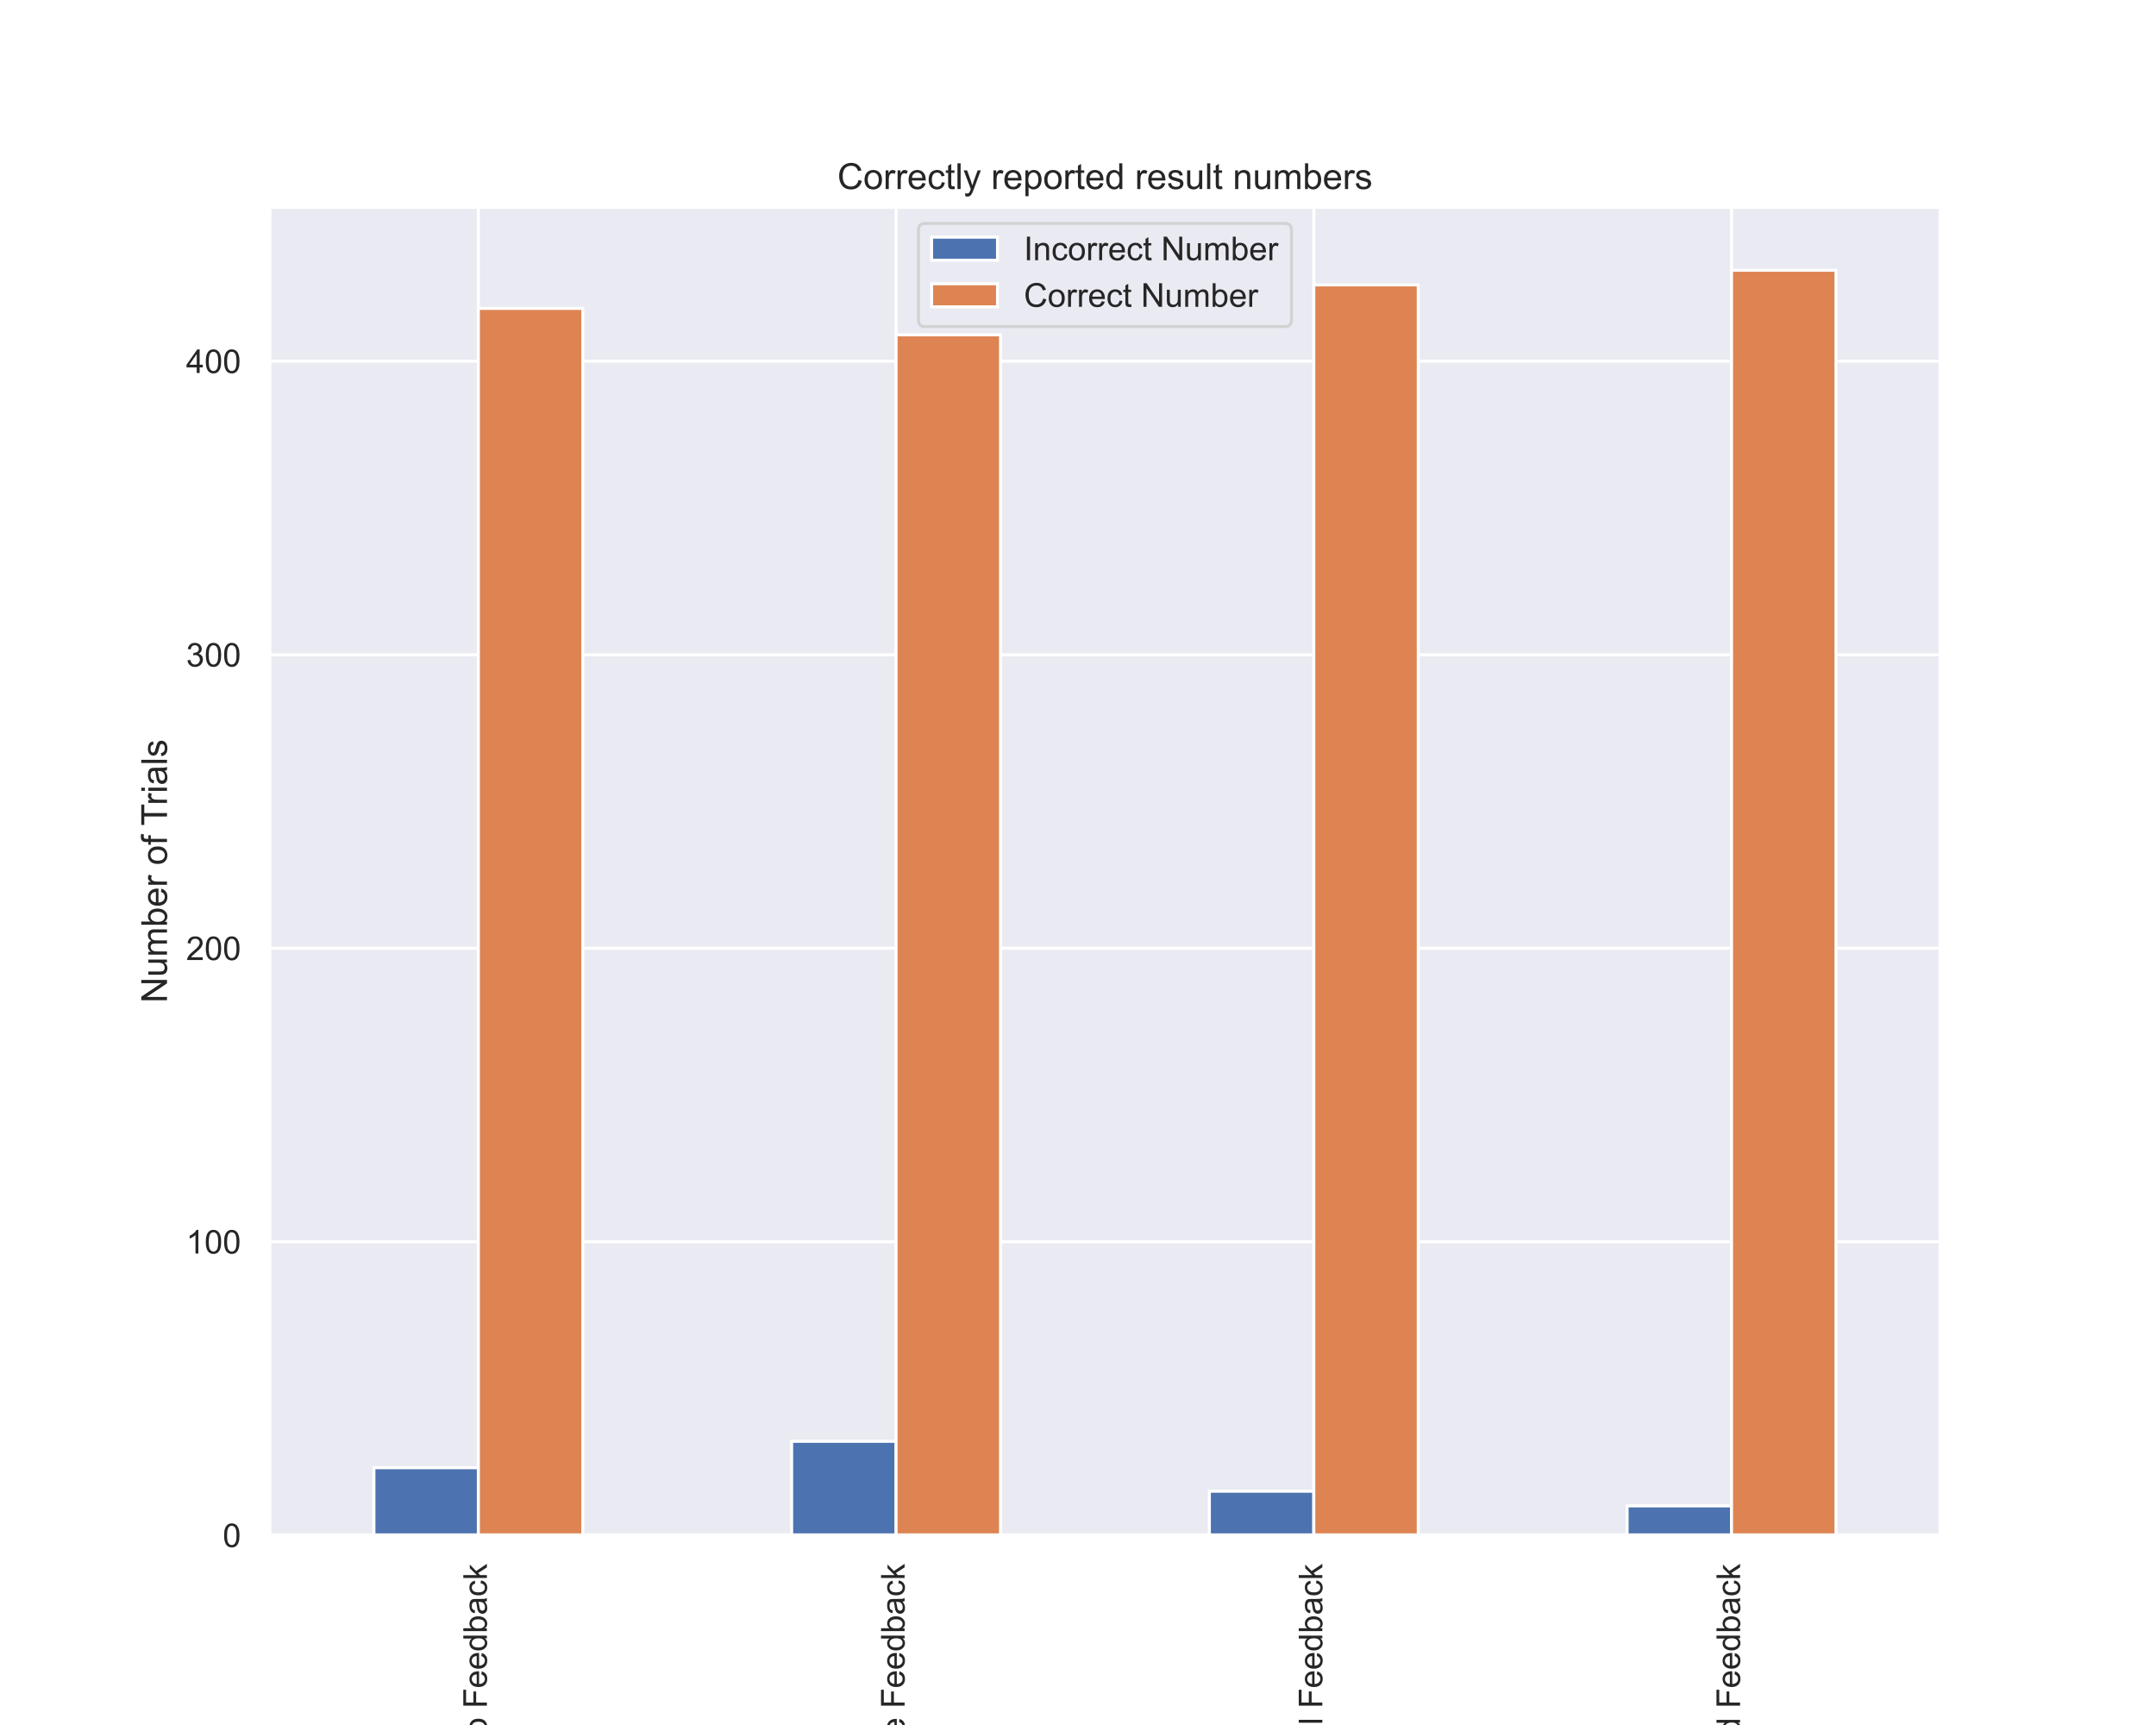
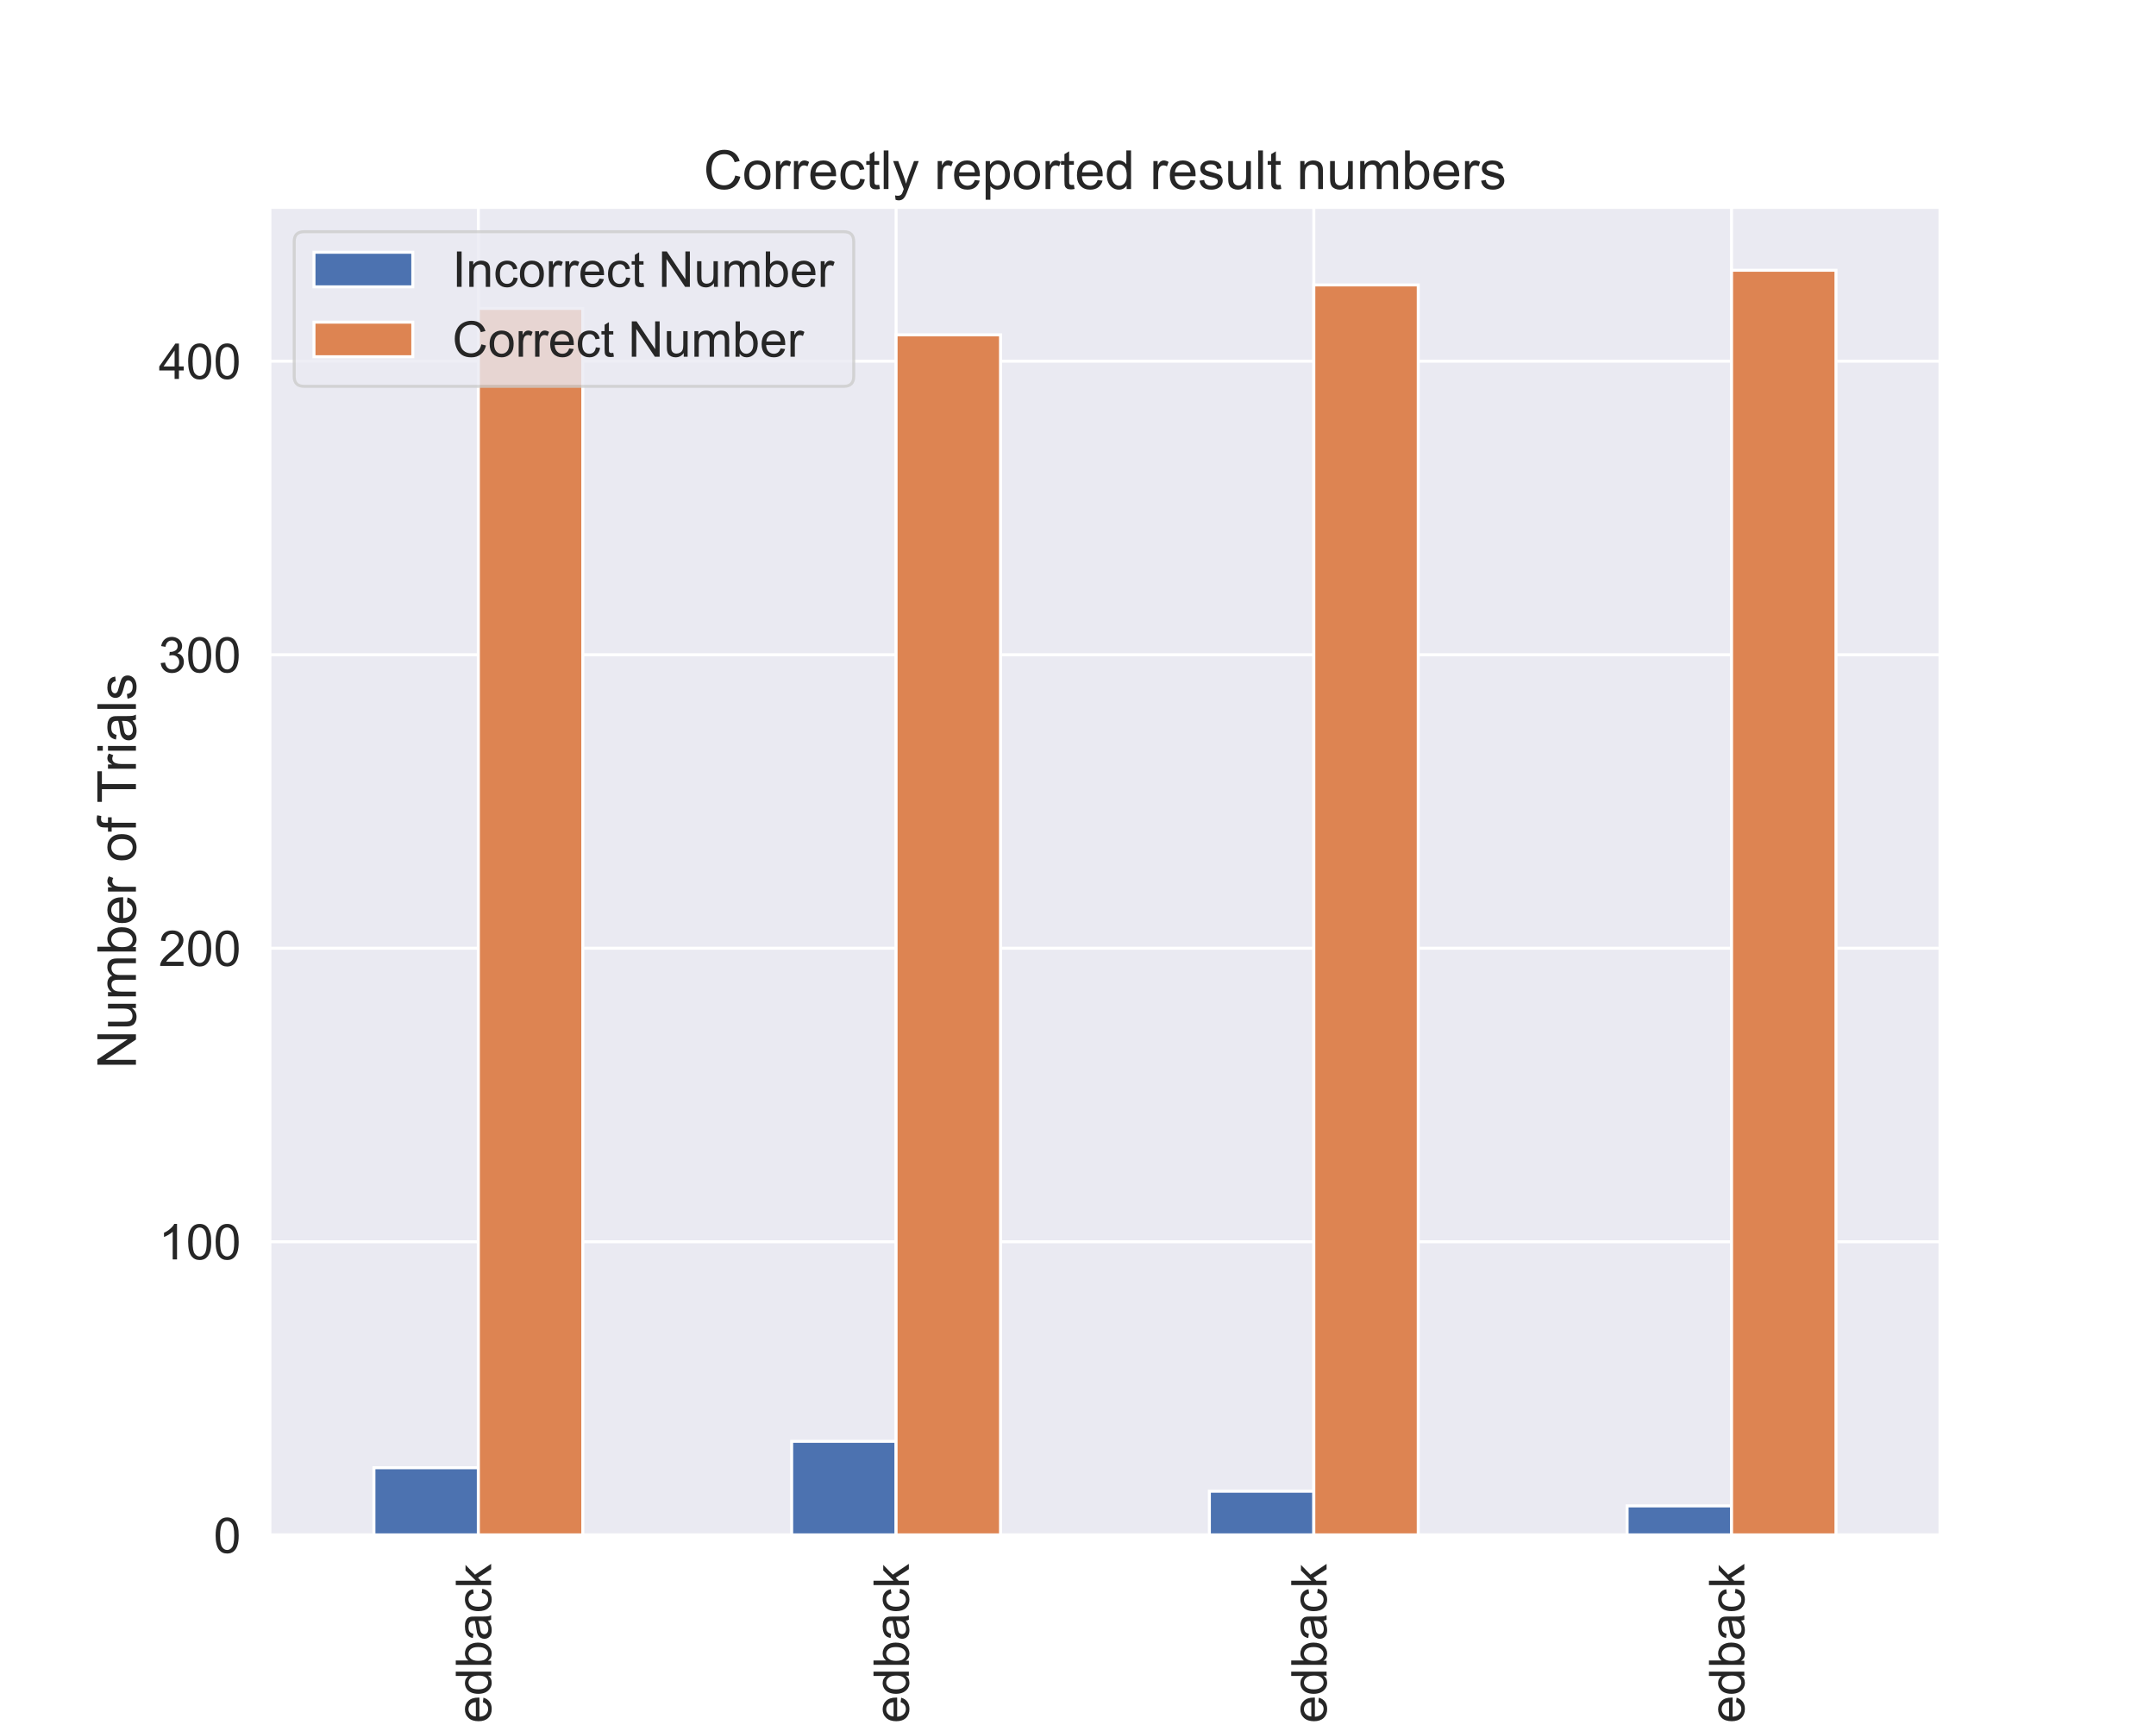
<svg xmlns="http://www.w3.org/2000/svg" xmlns:xlink="http://www.w3.org/1999/xlink" width="720pt" height="576pt" viewBox="0 0 720 576" version="1.1">
  <defs>
    <style type="text/css">*{stroke-linejoin: round; stroke-linecap: butt}</style>
  </defs>
  <g id="figure_1">
    <g id="patch_1">
      <path d="M 0 576  L 720 576  L 720 0  L 0 0  z " style="fill: #ffffff" />
    </g>
    <g id="axes_1">
      <g id="patch_2">
        <path d="M 90 512.64  L 648 512.64  L 648 69.12  L 90 69.12  z " style="fill: #eaeaf2" />
      </g>
      <g id="matplotlib.axis_1">
        <g id="xtick_1">
          <g id="line2d_1">
-             <path d="M 159.75 512.64  L 159.75 69.12  " clip-path="url(#p523d41f4e3)" style="fill: none; stroke: #ffffff; stroke-linecap: round" />
+             <path d="M 159.75 512.64  L 159.75 69.12  " clip-path="url(#pd9fb95e80a)" style="fill: none; stroke: #ffffff; stroke-linecap: round" />
          </g>
          <g id="text_1">
-             <g style="fill: #262626" transform="translate(162.5937 587.5608) rotate(-90) scale(0.11 -0.11)">
+             <g style="fill: #262626" transform="translate(164.0155 620.2712) rotate(-90) scale(0.165 -0.165)">
              <defs>
                <path id="ArialMT-4e" d="M 488 0  L 488 4581  L 1109 4581  L 3516 984  L 3516 4581  L 4097 4581  L 4097 0  L 3475 0  L 1069 3600  L 1069 0  L 488 0  z " transform="scale(0.015625)" />
                <path id="ArialMT-6f" d="M 213 1659  Q 213 2581 725 3025  Q 1153 3394 1769 3394  Q 2453 3394 2887 2945  Q 3322 2497 3322 1706  Q 3322 1066 3130 698  Q 2938 331 2570 128  Q 2203 -75 1769 -75  Q 1072 -75 642 372  Q 213 819 213 1659  z M 791 1659  Q 791 1022 1069 705  Q 1347 388 1769 388  Q 2188 388 2466 706  Q 2744 1025 2744 1678  Q 2744 2294 2464 2611  Q 2184 2928 1769 2928  Q 1347 2928 1069 2612  Q 791 2297 791 1659  z " transform="scale(0.015625)" />
                <path id="ArialMT-20" transform="scale(0.015625)" />
                <path id="ArialMT-46" d="M 525 0  L 525 4581  L 3616 4581  L 3616 4041  L 1131 4041  L 1131 2622  L 3281 2622  L 3281 2081  L 1131 2081  L 1131 0  L 525 0  z " transform="scale(0.015625)" />
                <path id="ArialMT-65" d="M 2694 1069  L 3275 997  Q 3138 488 2766 206  Q 2394 -75 1816 -75  Q 1088 -75 661 373  Q 234 822 234 1631  Q 234 2469 665 2931  Q 1097 3394 1784 3394  Q 2450 3394 2872 2941  Q 3294 2488 3294 1666  Q 3294 1616 3291 1516  L 816 1516  Q 847 969 1125 678  Q 1403 388 1819 388  Q 2128 388 2347 550  Q 2566 713 2694 1069  z M 847 1978  L 2700 1978  Q 2663 2397 2488 2606  Q 2219 2931 1791 2931  Q 1403 2931 1139 2672  Q 875 2413 847 1978  z " transform="scale(0.015625)" />
                <path id="ArialMT-64" d="M 2575 0  L 2575 419  Q 2259 -75 1647 -75  Q 1250 -75 917 144  Q 584 363 401 755  Q 219 1147 219 1656  Q 219 2153 384 2558  Q 550 2963 881 3178  Q 1213 3394 1622 3394  Q 1922 3394 2156 3267  Q 2391 3141 2538 2938  L 2538 4581  L 3097 4581  L 3097 0  L 2575 0  z M 797 1656  Q 797 1019 1065 703  Q 1334 388 1700 388  Q 2069 388 2326 689  Q 2584 991 2584 1609  Q 2584 2291 2321 2609  Q 2059 2928 1675 2928  Q 1300 2928 1048 2622  Q 797 2316 797 1656  z " transform="scale(0.015625)" />
                <path id="ArialMT-62" d="M 941 0  L 419 0  L 419 4581  L 981 4581  L 981 2947  Q 1338 3394 1891 3394  Q 2197 3394 2470 3270  Q 2744 3147 2920 2923  Q 3097 2700 3197 2384  Q 3297 2069 3297 1709  Q 3297 856 2875 390  Q 2453 -75 1863 -75  Q 1275 -75 941 416  L 941 0  z M 934 1684  Q 934 1088 1097 822  Q 1363 388 1816 388  Q 2184 388 2453 708  Q 2722 1028 2722 1663  Q 2722 2313 2464 2622  Q 2206 2931 1841 2931  Q 1472 2931 1203 2611  Q 934 2291 934 1684  z " transform="scale(0.015625)" />
                <path id="ArialMT-61" d="M 2588 409  Q 2275 144 1986 34  Q 1697 -75 1366 -75  Q 819 -75 525 192  Q 231 459 231 875  Q 231 1119 342 1320  Q 453 1522 633 1644  Q 813 1766 1038 1828  Q 1203 1872 1538 1913  Q 2219 1994 2541 2106  Q 2544 2222 2544 2253  Q 2544 2597 2384 2738  Q 2169 2928 1744 2928  Q 1347 2928 1158 2789  Q 969 2650 878 2297  L 328 2372  Q 403 2725 575 2942  Q 747 3159 1072 3276  Q 1397 3394 1825 3394  Q 2250 3394 2515 3294  Q 2781 3194 2906 3042  Q 3031 2891 3081 2659  Q 3109 2516 3109 2141  L 3109 1391  Q 3109 606 3145 398  Q 3181 191 3288 0  L 2700 0  Q 2613 175 2588 409  z M 2541 1666  Q 2234 1541 1622 1453  Q 1275 1403 1131 1340  Q 988 1278 909 1158  Q 831 1038 831 891  Q 831 666 1001 516  Q 1172 366 1500 366  Q 1825 366 2078 508  Q 2331 650 2450 897  Q 2541 1088 2541 1459  L 2541 1666  z " transform="scale(0.015625)" />
                <path id="ArialMT-63" d="M 2588 1216  L 3141 1144  Q 3050 572 2676 248  Q 2303 -75 1759 -75  Q 1078 -75 664 370  Q 250 816 250 1647  Q 250 2184 428 2587  Q 606 2991 970 3192  Q 1334 3394 1763 3394  Q 2303 3394 2647 3120  Q 2991 2847 3088 2344  L 2541 2259  Q 2463 2594 2264 2762  Q 2066 2931 1784 2931  Q 1359 2931 1093 2626  Q 828 2322 828 1663  Q 828 994 1084 691  Q 1341 388 1753 388  Q 2084 388 2306 591  Q 2528 794 2588 1216  z " transform="scale(0.015625)" />
                <path id="ArialMT-6b" d="M 425 0  L 425 4581  L 988 4581  L 988 1969  L 2319 3319  L 3047 3319  L 1778 2088  L 3175 0  L 2481 0  L 1384 1697  L 988 1316  L 988 0  L 425 0  z " transform="scale(0.015625)" />
              </defs>
              <use xlink:href="#ArialMT-4e" />
              <use xlink:href="#ArialMT-6f" x="72.217" />
              <use xlink:href="#ArialMT-20" x="127.832" />
              <use xlink:href="#ArialMT-46" x="155.615" />
              <use xlink:href="#ArialMT-65" x="216.699" />
              <use xlink:href="#ArialMT-65" x="272.314" />
              <use xlink:href="#ArialMT-64" x="327.93" />
              <use xlink:href="#ArialMT-62" x="383.545" />
              <use xlink:href="#ArialMT-61" x="439.16" />
              <use xlink:href="#ArialMT-63" x="494.775" />
              <use xlink:href="#ArialMT-6b" x="544.775" />
            </g>
          </g>
        </g>
        <g id="xtick_2">
          <g id="line2d_2">
-             <path d="M 299.25 512.64  L 299.25 69.12  " clip-path="url(#p523d41f4e3)" style="fill: none; stroke: #ffffff; stroke-linecap: round" />
+             <path d="M 299.25 512.64  L 299.25 69.12  " clip-path="url(#pd9fb95e80a)" style="fill: none; stroke: #ffffff; stroke-linecap: round" />
          </g>
          <g id="text_2">
-             <g style="fill: #262626" transform="translate(302.0937 604.6727) rotate(-90) scale(0.11 -0.11)">
+             <g style="fill: #262626" transform="translate(303.5155 645.939) rotate(-90) scale(0.165 -0.165)">
              <defs>
                <path id="ArialMT-54" d="M 1659 0  L 1659 4041  L 150 4041  L 150 4581  L 3781 4581  L 3781 4041  L 2266 4041  L 2266 0  L 1659 0  z " transform="scale(0.015625)" />
                <path id="ArialMT-74" d="M 1650 503  L 1731 6  Q 1494 -44 1306 -44  Q 1000 -44 831 53  Q 663 150 594 308  Q 525 466 525 972  L 525 2881  L 113 2881  L 113 3319  L 525 3319  L 525 4141  L 1084 4478  L 1084 3319  L 1650 3319  L 1650 2881  L 1084 2881  L 1084 941  Q 1084 700 1114 631  Q 1144 563 1211 522  Q 1278 481 1403 481  Q 1497 481 1650 503  z " transform="scale(0.015625)" />
                <path id="ArialMT-69" d="M 425 3934  L 425 4581  L 988 4581  L 988 3934  L 425 3934  z M 425 0  L 425 3319  L 988 3319  L 988 0  L 425 0  z " transform="scale(0.015625)" />
                <path id="ArialMT-6c" d="M 409 0  L 409 4581  L 972 4581  L 972 0  L 409 0  z " transform="scale(0.015625)" />
              </defs>
              <use xlink:href="#ArialMT-54" />
              <use xlink:href="#ArialMT-61" x="49.959" />
              <use xlink:href="#ArialMT-63" x="105.574" />
              <use xlink:href="#ArialMT-74" x="155.574" />
              <use xlink:href="#ArialMT-69" x="183.357" />
              <use xlink:href="#ArialMT-6c" x="205.574" />
              <use xlink:href="#ArialMT-65" x="227.791" />
              <use xlink:href="#ArialMT-20" x="283.406" />
              <use xlink:href="#ArialMT-46" x="311.189" />
              <use xlink:href="#ArialMT-65" x="372.273" />
              <use xlink:href="#ArialMT-65" x="427.889" />
              <use xlink:href="#ArialMT-64" x="483.504" />
              <use xlink:href="#ArialMT-62" x="539.119" />
              <use xlink:href="#ArialMT-61" x="594.734" />
              <use xlink:href="#ArialMT-63" x="650.35" />
              <use xlink:href="#ArialMT-6b" x="700.35" />
            </g>
          </g>
        </g>
        <g id="xtick_3">
          <g id="line2d_3">
-             <path d="M 438.75 512.64  L 438.75 69.12  " clip-path="url(#p523d41f4e3)" style="fill: none; stroke: #ffffff; stroke-linecap: round" />
+             <path d="M 438.75 512.64  L 438.75 69.12  " clip-path="url(#pd9fb95e80a)" style="fill: none; stroke: #ffffff; stroke-linecap: round" />
          </g>
          <g id="text_3">
-             <g style="fill: #262626" transform="translate(441.5937 603.2667) rotate(-90) scale(0.11 -0.11)">
+             <g style="fill: #262626" transform="translate(443.0155 643.8301) rotate(-90) scale(0.165 -0.165)">
              <defs>
                <path id="ArialMT-56" d="M 1803 0  L 28 4581  L 684 4581  L 1875 1253  Q 2019 853 2116 503  Q 2222 878 2363 1253  L 3600 4581  L 4219 4581  L 2425 0  L 1803 0  z " transform="scale(0.015625)" />
                <path id="ArialMT-73" d="M 197 991  L 753 1078  Q 800 744 1014 566  Q 1228 388 1613 388  Q 2000 388 2187 545  Q 2375 703 2375 916  Q 2375 1106 2209 1216  Q 2094 1291 1634 1406  Q 1016 1563 777 1677  Q 538 1791 414 1992  Q 291 2194 291 2438  Q 291 2659 392 2848  Q 494 3038 669 3163  Q 800 3259 1026 3326  Q 1253 3394 1513 3394  Q 1903 3394 2198 3281  Q 2494 3169 2634 2976  Q 2775 2784 2828 2463  L 2278 2388  Q 2241 2644 2061 2787  Q 1881 2931 1553 2931  Q 1166 2931 1000 2803  Q 834 2675 834 2503  Q 834 2394 903 2306  Q 972 2216 1119 2156  Q 1203 2125 1616 2013  Q 2213 1853 2448 1751  Q 2684 1650 2818 1456  Q 2953 1263 2953 975  Q 2953 694 2789 445  Q 2625 197 2315 61  Q 2006 -75 1616 -75  Q 969 -75 630 194  Q 291 463 197 991  z " transform="scale(0.015625)" />
                <path id="ArialMT-75" d="M 2597 0  L 2597 488  Q 2209 -75 1544 -75  Q 1250 -75 995 37  Q 741 150 617 320  Q 494 491 444 738  Q 409 903 409 1263  L 409 3319  L 972 3319  L 972 1478  Q 972 1038 1006 884  Q 1059 663 1231 536  Q 1403 409 1656 409  Q 1909 409 2131 539  Q 2353 669 2445 892  Q 2538 1116 2538 1541  L 2538 3319  L 3100 3319  L 3100 0  L 2597 0  z " transform="scale(0.015625)" />
              </defs>
              <use xlink:href="#ArialMT-56" />
              <use xlink:href="#ArialMT-69" x="64.949" />
              <use xlink:href="#ArialMT-73" x="87.166" />
              <use xlink:href="#ArialMT-75" x="137.166" />
              <use xlink:href="#ArialMT-61" x="192.781" />
              <use xlink:href="#ArialMT-6c" x="248.396" />
              <use xlink:href="#ArialMT-20" x="270.613" />
              <use xlink:href="#ArialMT-46" x="298.396" />
              <use xlink:href="#ArialMT-65" x="359.48" />
              <use xlink:href="#ArialMT-65" x="415.096" />
              <use xlink:href="#ArialMT-64" x="470.711" />
              <use xlink:href="#ArialMT-62" x="526.326" />
              <use xlink:href="#ArialMT-61" x="581.941" />
              <use xlink:href="#ArialMT-63" x="637.557" />
              <use xlink:href="#ArialMT-6b" x="687.557" />
            </g>
          </g>
        </g>
        <g id="xtick_4">
          <g id="line2d_4">
-             <path d="M 578.25 512.64  L 578.25 69.12  " clip-path="url(#p523d41f4e3)" style="fill: none; stroke: #ffffff; stroke-linecap: round" />
+             <path d="M 578.25 512.64  L 578.25 69.12  " clip-path="url(#pd9fb95e80a)" style="fill: none; stroke: #ffffff; stroke-linecap: round" />
          </g>
          <g id="text_4">
-             <g style="fill: #262626" transform="translate(581.0937 623.6356) rotate(-90) scale(0.11 -0.11)">
+             <g style="fill: #262626" transform="translate(582.5155 674.3834) rotate(-90) scale(0.165 -0.165)">
              <defs>
                <path id="ArialMT-43" d="M 3763 1606  L 4369 1453  Q 4178 706 3683 314  Q 3188 -78 2472 -78  Q 1731 -78 1267 223  Q 803 525 561 1097  Q 319 1669 319 2325  Q 319 3041 592 3573  Q 866 4106 1370 4382  Q 1875 4659 2481 4659  Q 3169 4659 3637 4309  Q 4106 3959 4291 3325  L 3694 3184  Q 3534 3684 3231 3912  Q 2928 4141 2469 4141  Q 1941 4141 1586 3887  Q 1231 3634 1087 3207  Q 944 2781 944 2328  Q 944 1744 1114 1308  Q 1284 872 1643 656  Q 2003 441 2422 441  Q 2931 441 3284 734  Q 3638 1028 3763 1606  z " transform="scale(0.015625)" />
                <path id="ArialMT-6d" d="M 422 0  L 422 3319  L 925 3319  L 925 2853  Q 1081 3097 1340 3245  Q 1600 3394 1931 3394  Q 2300 3394 2536 3241  Q 2772 3088 2869 2813  Q 3263 3394 3894 3394  Q 4388 3394 4653 3120  Q 4919 2847 4919 2278  L 4919 0  L 4359 0  L 4359 2091  Q 4359 2428 4304 2576  Q 4250 2725 4106 2815  Q 3963 2906 3769 2906  Q 3419 2906 3187 2673  Q 2956 2441 2956 1928  L 2956 0  L 2394 0  L 2394 2156  Q 2394 2531 2256 2718  Q 2119 2906 1806 2906  Q 1569 2906 1367 2781  Q 1166 2656 1075 2415  Q 984 2175 984 1722  L 984 0  L 422 0  z " transform="scale(0.015625)" />
                <path id="ArialMT-6e" d="M 422 0  L 422 3319  L 928 3319  L 928 2847  Q 1294 3394 1984 3394  Q 2284 3394 2536 3286  Q 2788 3178 2913 3003  Q 3038 2828 3088 2588  Q 3119 2431 3119 2041  L 3119 0  L 2556 0  L 2556 2019  Q 2556 2363 2490 2533  Q 2425 2703 2258 2804  Q 2091 2906 1866 2906  Q 1506 2906 1245 2678  Q 984 2450 984 1813  L 984 0  L 422 0  z " transform="scale(0.015625)" />
              </defs>
              <use xlink:href="#ArialMT-43" />
              <use xlink:href="#ArialMT-6f" x="72.217" />
              <use xlink:href="#ArialMT-6d" x="127.832" />
              <use xlink:href="#ArialMT-62" x="211.133" />
              <use xlink:href="#ArialMT-69" x="266.748" />
              <use xlink:href="#ArialMT-6e" x="288.965" />
              <use xlink:href="#ArialMT-65" x="344.58" />
              <use xlink:href="#ArialMT-64" x="400.195" />
              <use xlink:href="#ArialMT-20" x="455.811" />
              <use xlink:href="#ArialMT-46" x="483.594" />
              <use xlink:href="#ArialMT-65" x="544.678" />
              <use xlink:href="#ArialMT-65" x="600.293" />
              <use xlink:href="#ArialMT-64" x="655.908" />
              <use xlink:href="#ArialMT-62" x="711.523" />
              <use xlink:href="#ArialMT-61" x="767.139" />
              <use xlink:href="#ArialMT-63" x="822.754" />
              <use xlink:href="#ArialMT-6b" x="872.754" />
            </g>
          </g>
        </g>
        <g id="text_5">
-           <g style="fill: #262626" transform="translate(343.6509 636.225) scale(0.12 -0.12)">
+           <g style="fill: #262626" transform="translate(330.9764 691.2675) scale(0.18 -0.18)">
            <use xlink:href="#ArialMT-43" />
            <use xlink:href="#ArialMT-6f" x="72.217" />
            <use xlink:href="#ArialMT-6e" x="127.832" />
            <use xlink:href="#ArialMT-64" x="183.447" />
            <use xlink:href="#ArialMT-69" x="239.062" />
            <use xlink:href="#ArialMT-74" x="261.279" />
            <use xlink:href="#ArialMT-69" x="289.062" />
            <use xlink:href="#ArialMT-6f" x="311.279" />
            <use xlink:href="#ArialMT-6e" x="366.895" />
          </g>
        </g>
      </g>
      <g id="matplotlib.axis_2">
        <g id="ytick_1">
          <g id="line2d_5">
-             <path d="M 90 512.64  L 648 512.64  " clip-path="url(#p523d41f4e3)" style="fill: none; stroke: #ffffff; stroke-linecap: round" />
+             <path d="M 90 512.64  L 648 512.64  " clip-path="url(#pd9fb95e80a)" style="fill: none; stroke: #ffffff; stroke-linecap: round" />
          </g>
          <g id="text_6">
-             <g style="fill: #262626" transform="translate(74.38297 516.5768) scale(0.11 -0.11)">
+             <g style="fill: #262626" transform="translate(71.32445 518.5452) scale(0.165 -0.165)">
              <defs>
                <path id="ArialMT-30" d="M 266 2259  Q 266 3072 433 3567  Q 600 4063 929 4331  Q 1259 4600 1759 4600  Q 2128 4600 2406 4451  Q 2684 4303 2865 4023  Q 3047 3744 3150 3342  Q 3253 2941 3253 2259  Q 3253 1453 3087 958  Q 2922 463 2592 192  Q 2263 -78 1759 -78  Q 1097 -78 719 397  Q 266 969 266 2259  z M 844 2259  Q 844 1131 1108 757  Q 1372 384 1759 384  Q 2147 384 2411 759  Q 2675 1134 2675 2259  Q 2675 3391 2411 3762  Q 2147 4134 1753 4134  Q 1366 4134 1134 3806  Q 844 3388 844 2259  z " transform="scale(0.015625)" />
              </defs>
              <use xlink:href="#ArialMT-30" />
            </g>
          </g>
        </g>
        <g id="ytick_2">
          <g id="line2d_6">
-             <path d="M 90 414.635  L 648 414.635  " clip-path="url(#p523d41f4e3)" style="fill: none; stroke: #ffffff; stroke-linecap: round" />
+             <path d="M 90 414.635  L 648 414.635  " clip-path="url(#pd9fb95e80a)" style="fill: none; stroke: #ffffff; stroke-linecap: round" />
          </g>
          <g id="text_7">
-             <g style="fill: #262626" transform="translate(62.14891 418.5722) scale(0.11 -0.11)">
+             <g style="fill: #262626" transform="translate(52.97336 420.5406) scale(0.165 -0.165)">
              <defs>
                <path id="ArialMT-31" d="M 2384 0  L 1822 0  L 1822 3584  Q 1619 3391 1289 3197  Q 959 3003 697 2906  L 697 3450  Q 1169 3672 1522 3987  Q 1875 4303 2022 4600  L 2384 4600  L 2384 0  z " transform="scale(0.015625)" />
              </defs>
              <use xlink:href="#ArialMT-31" />
              <use xlink:href="#ArialMT-30" x="55.615" />
              <use xlink:href="#ArialMT-30" x="111.23" />
            </g>
          </g>
        </g>
        <g id="ytick_3">
          <g id="line2d_7">
-             <path d="M 90 316.631  L 648 316.631  " clip-path="url(#p523d41f4e3)" style="fill: none; stroke: #ffffff; stroke-linecap: round" />
+             <path d="M 90 316.631  L 648 316.631  " clip-path="url(#pd9fb95e80a)" style="fill: none; stroke: #ffffff; stroke-linecap: round" />
          </g>
          <g id="text_8">
-             <g style="fill: #262626" transform="translate(62.14891 320.5675) scale(0.11 -0.11)">
+             <g style="fill: #262626" transform="translate(52.97336 322.5359) scale(0.165 -0.165)">
              <defs>
                <path id="ArialMT-32" d="M 3222 541  L 3222 0  L 194 0  Q 188 203 259 391  Q 375 700 629 1000  Q 884 1300 1366 1694  Q 2113 2306 2375 2664  Q 2638 3022 2638 3341  Q 2638 3675 2398 3904  Q 2159 4134 1775 4134  Q 1369 4134 1125 3890  Q 881 3647 878 3216  L 300 3275  Q 359 3922 746 4261  Q 1134 4600 1788 4600  Q 2447 4600 2831 4234  Q 3216 3869 3216 3328  Q 3216 3053 3103 2787  Q 2991 2522 2730 2228  Q 2469 1934 1863 1422  Q 1356 997 1212 845  Q 1069 694 975 541  L 3222 541  z " transform="scale(0.015625)" />
              </defs>
              <use xlink:href="#ArialMT-32" />
              <use xlink:href="#ArialMT-30" x="55.615" />
              <use xlink:href="#ArialMT-30" x="111.23" />
            </g>
          </g>
        </g>
        <g id="ytick_4">
          <g id="line2d_8">
-             <path d="M 90 218.626  L 648 218.626  " clip-path="url(#p523d41f4e3)" style="fill: none; stroke: #ffffff; stroke-linecap: round" />
+             <path d="M 90 218.626  L 648 218.626  " clip-path="url(#pd9fb95e80a)" style="fill: none; stroke: #ffffff; stroke-linecap: round" />
          </g>
          <g id="text_9">
-             <g style="fill: #262626" transform="translate(62.14891 222.5629) scale(0.11 -0.11)">
+             <g style="fill: #262626" transform="translate(52.97336 224.5313) scale(0.165 -0.165)">
              <defs>
                <path id="ArialMT-33" d="M 269 1209  L 831 1284  Q 928 806 1161 595  Q 1394 384 1728 384  Q 2125 384 2398 659  Q 2672 934 2672 1341  Q 2672 1728 2419 1979  Q 2166 2231 1775 2231  Q 1616 2231 1378 2169  L 1441 2663  Q 1497 2656 1531 2656  Q 1891 2656 2178 2843  Q 2466 3031 2466 3422  Q 2466 3731 2256 3934  Q 2047 4138 1716 4138  Q 1388 4138 1169 3931  Q 950 3725 888 3313  L 325 3413  Q 428 3978 793 4289  Q 1159 4600 1703 4600  Q 2078 4600 2393 4439  Q 2709 4278 2876 4000  Q 3044 3722 3044 3409  Q 3044 3113 2884 2869  Q 2725 2625 2413 2481  Q 2819 2388 3044 2092  Q 3269 1797 3269 1353  Q 3269 753 2831 336  Q 2394 -81 1725 -81  Q 1122 -81 723 278  Q 325 638 269 1209  z " transform="scale(0.015625)" />
              </defs>
              <use xlink:href="#ArialMT-33" />
              <use xlink:href="#ArialMT-30" x="55.615" />
              <use xlink:href="#ArialMT-30" x="111.23" />
            </g>
          </g>
        </g>
        <g id="ytick_5">
          <g id="line2d_9">
-             <path d="M 90 120.621  L 648 120.621  " clip-path="url(#p523d41f4e3)" style="fill: none; stroke: #ffffff; stroke-linecap: round" />
+             <path d="M 90 120.621  L 648 120.621  " clip-path="url(#pd9fb95e80a)" style="fill: none; stroke: #ffffff; stroke-linecap: round" />
          </g>
          <g id="text_10">
-             <g style="fill: #262626" transform="translate(62.14891 124.5582) scale(0.11 -0.11)">
+             <g style="fill: #262626" transform="translate(52.97336 126.5266) scale(0.165 -0.165)">
              <defs>
                <path id="ArialMT-34" d="M 2069 0  L 2069 1097  L 81 1097  L 81 1613  L 2172 4581  L 2631 4581  L 2631 1613  L 3250 1613  L 3250 1097  L 2631 1097  L 2631 0  L 2069 0  z M 2069 1613  L 2069 3678  L 634 1613  L 2069 1613  z " transform="scale(0.015625)" />
              </defs>
              <use xlink:href="#ArialMT-34" />
              <use xlink:href="#ArialMT-30" x="55.615" />
              <use xlink:href="#ArialMT-30" x="111.23" />
            </g>
          </g>
        </g>
        <g id="text_11">
-           <g style="fill: #262626" transform="translate(55.76391 334.8909) rotate(-90) scale(0.12 -0.12)">
+           <g style="fill: #262626" transform="translate(45.39586 356.8964) rotate(-90) scale(0.18 -0.18)">
            <defs>
              <path id="ArialMT-72" d="M 416 0  L 416 3319  L 922 3319  L 922 2816  Q 1116 3169 1280 3281  Q 1444 3394 1641 3394  Q 1925 3394 2219 3213  L 2025 2691  Q 1819 2813 1613 2813  Q 1428 2813 1281 2702  Q 1134 2591 1072 2394  Q 978 2094 978 1738  L 978 0  L 416 0  z " transform="scale(0.015625)" />
              <path id="ArialMT-66" d="M 556 0  L 556 2881  L 59 2881  L 59 3319  L 556 3319  L 556 3672  Q 556 4006 616 4169  Q 697 4388 901 4523  Q 1106 4659 1475 4659  Q 1713 4659 2000 4603  L 1916 4113  Q 1741 4144 1584 4144  Q 1328 4144 1222 4034  Q 1116 3925 1116 3625  L 1116 3319  L 1763 3319  L 1763 2881  L 1116 2881  L 1116 0  L 556 0  z " transform="scale(0.015625)" />
            </defs>
            <use xlink:href="#ArialMT-4e" />
            <use xlink:href="#ArialMT-75" x="72.217" />
            <use xlink:href="#ArialMT-6d" x="127.832" />
            <use xlink:href="#ArialMT-62" x="211.133" />
            <use xlink:href="#ArialMT-65" x="266.748" />
            <use xlink:href="#ArialMT-72" x="322.363" />
            <use xlink:href="#ArialMT-20" x="355.664" />
            <use xlink:href="#ArialMT-6f" x="383.447" />
            <use xlink:href="#ArialMT-66" x="439.062" />
            <use xlink:href="#ArialMT-20" x="466.846" />
            <use xlink:href="#ArialMT-54" x="492.879" />
            <use xlink:href="#ArialMT-72" x="550.213" />
            <use xlink:href="#ArialMT-69" x="583.514" />
            <use xlink:href="#ArialMT-61" x="605.73" />
            <use xlink:href="#ArialMT-6c" x="661.346" />
            <use xlink:href="#ArialMT-73" x="683.562" />
          </g>
        </g>
      </g>
      <g id="patch_3">
-         <path d="M 124.875 512.64  L 159.75 512.64  L 159.75 490.099  L 124.875 490.099  z " clip-path="url(#p523d41f4e3)" style="fill: #4c72b0; stroke: #ffffff; stroke-linejoin: miter" />
+         <path d="M 124.875 512.64  L 159.75 512.64  L 159.75 490.099  L 124.875 490.099  z " clip-path="url(#pd9fb95e80a)" style="fill: #4c72b0; stroke: #ffffff; stroke-linejoin: miter" />
      </g>
      <g id="patch_4">
-         <path d="M 264.375 512.64  L 299.25 512.64  L 299.25 481.279  L 264.375 481.279  z " clip-path="url(#p523d41f4e3)" style="fill: #4c72b0; stroke: #ffffff; stroke-linejoin: miter" />
+         <path d="M 264.375 512.64  L 299.25 512.64  L 299.25 481.279  L 264.375 481.279  z " clip-path="url(#pd9fb95e80a)" style="fill: #4c72b0; stroke: #ffffff; stroke-linejoin: miter" />
      </g>
      <g id="patch_5">
-         <path d="M 403.875 512.64  L 438.75 512.64  L 438.75 497.939  L 403.875 497.939  z " clip-path="url(#p523d41f4e3)" style="fill: #4c72b0; stroke: #ffffff; stroke-linejoin: miter" />
+         <path d="M 403.875 512.64  L 438.75 512.64  L 438.75 497.939  L 403.875 497.939  z " clip-path="url(#pd9fb95e80a)" style="fill: #4c72b0; stroke: #ffffff; stroke-linejoin: miter" />
      </g>
      <g id="patch_6">
-         <path d="M 543.375 512.64  L 578.25 512.64  L 578.25 502.84  L 543.375 502.84  z " clip-path="url(#p523d41f4e3)" style="fill: #4c72b0; stroke: #ffffff; stroke-linejoin: miter" />
+         <path d="M 543.375 512.64  L 578.25 512.64  L 578.25 502.84  L 543.375 502.84  z " clip-path="url(#pd9fb95e80a)" style="fill: #4c72b0; stroke: #ffffff; stroke-linejoin: miter" />
      </g>
      <g id="patch_7">
-         <path d="M 159.75 512.64  L 194.625 512.64  L 194.625 102.981  L 159.75 102.981  z " clip-path="url(#p523d41f4e3)" style="fill: #dd8452; stroke: #ffffff; stroke-linejoin: miter" />
+         <path d="M 159.75 512.64  L 194.625 512.64  L 194.625 102.981  L 159.75 102.981  z " clip-path="url(#pd9fb95e80a)" style="fill: #dd8452; stroke: #ffffff; stroke-linejoin: miter" />
      </g>
      <g id="patch_8">
-         <path d="M 299.25 512.64  L 334.125 512.64  L 334.125 111.801  L 299.25 111.801  z " clip-path="url(#p523d41f4e3)" style="fill: #dd8452; stroke: #ffffff; stroke-linejoin: miter" />
+         <path d="M 299.25 512.64  L 334.125 512.64  L 334.125 111.801  L 299.25 111.801  z " clip-path="url(#pd9fb95e80a)" style="fill: #dd8452; stroke: #ffffff; stroke-linejoin: miter" />
      </g>
      <g id="patch_9">
-         <path d="M 438.75 512.64  L 473.625 512.64  L 473.625 95.14  L 438.75 95.14  z " clip-path="url(#p523d41f4e3)" style="fill: #dd8452; stroke: #ffffff; stroke-linejoin: miter" />
+         <path d="M 438.75 512.64  L 473.625 512.64  L 473.625 95.14  L 438.75 95.14  z " clip-path="url(#pd9fb95e80a)" style="fill: #dd8452; stroke: #ffffff; stroke-linejoin: miter" />
      </g>
      <g id="patch_10">
-         <path d="M 578.25 512.64  L 613.125 512.64  L 613.125 90.24  L 578.25 90.24  z " clip-path="url(#p523d41f4e3)" style="fill: #dd8452; stroke: #ffffff; stroke-linejoin: miter" />
+         <path d="M 578.25 512.64  L 613.125 512.64  L 613.125 90.24  L 578.25 90.24  z " clip-path="url(#pd9fb95e80a)" style="fill: #dd8452; stroke: #ffffff; stroke-linejoin: miter" />
      </g>
      <g id="patch_11">
        <path d="M 90 512.64  L 90 69.12  " style="fill: none; stroke: #ffffff; stroke-width: 1.25; stroke-linejoin: miter; stroke-linecap: square" />
      </g>
      <g id="patch_12">
        <path d="M 648 512.64  L 648 69.12  " style="fill: none; stroke: #ffffff; stroke-width: 1.25; stroke-linejoin: miter; stroke-linecap: square" />
      </g>
      <g id="patch_13">
        <path d="M 90 512.64  L 648 512.64  " style="fill: none; stroke: #ffffff; stroke-width: 1.25; stroke-linejoin: miter; stroke-linecap: square" />
      </g>
      <g id="patch_14">
        <path d="M 90 69.12  L 648 69.12  " style="fill: none; stroke: #ffffff; stroke-width: 1.25; stroke-linejoin: miter; stroke-linecap: square" />
      </g>
      <g id="text_12">
-         <g style="fill: #262626" transform="translate(279.6394 63.12) scale(0.12 -0.12)">
+         <g style="fill: #262626" transform="translate(234.9591 63.12) scale(0.18 -0.18)">
          <defs>
            <path id="ArialMT-79" d="M 397 -1278  L 334 -750  Q 519 -800 656 -800  Q 844 -800 956 -737  Q 1069 -675 1141 -563  Q 1194 -478 1313 -144  Q 1328 -97 1363 -6  L 103 3319  L 709 3319  L 1400 1397  Q 1534 1031 1641 628  Q 1738 1016 1872 1384  L 2581 3319  L 3144 3319  L 1881 -56  Q 1678 -603 1566 -809  Q 1416 -1088 1222 -1217  Q 1028 -1347 759 -1347  Q 597 -1347 397 -1278  z " transform="scale(0.015625)" />
            <path id="ArialMT-70" d="M 422 -1272  L 422 3319  L 934 3319  L 934 2888  Q 1116 3141 1344 3267  Q 1572 3394 1897 3394  Q 2322 3394 2647 3175  Q 2972 2956 3137 2557  Q 3303 2159 3303 1684  Q 3303 1175 3120 767  Q 2938 359 2589 142  Q 2241 -75 1856 -75  Q 1575 -75 1351 44  Q 1128 163 984 344  L 984 -1272  L 422 -1272  z M 931 1641  Q 931 1000 1190 694  Q 1450 388 1819 388  Q 2194 388 2461 705  Q 2728 1022 2728 1688  Q 2728 2322 2467 2637  Q 2206 2953 1844 2953  Q 1484 2953 1207 2617  Q 931 2281 931 1641  z " transform="scale(0.015625)" />
          </defs>
          <use xlink:href="#ArialMT-43" />
          <use xlink:href="#ArialMT-6f" x="72.217" />
          <use xlink:href="#ArialMT-72" x="127.832" />
          <use xlink:href="#ArialMT-72" x="161.133" />
          <use xlink:href="#ArialMT-65" x="194.434" />
          <use xlink:href="#ArialMT-63" x="250.049" />
          <use xlink:href="#ArialMT-74" x="300.049" />
          <use xlink:href="#ArialMT-6c" x="327.832" />
          <use xlink:href="#ArialMT-79" x="350.049" />
          <use xlink:href="#ArialMT-20" x="400.049" />
          <use xlink:href="#ArialMT-72" x="427.832" />
          <use xlink:href="#ArialMT-65" x="461.133" />
          <use xlink:href="#ArialMT-70" x="516.748" />
          <use xlink:href="#ArialMT-6f" x="572.363" />
          <use xlink:href="#ArialMT-72" x="627.979" />
          <use xlink:href="#ArialMT-74" x="661.279" />
          <use xlink:href="#ArialMT-65" x="689.062" />
          <use xlink:href="#ArialMT-64" x="744.678" />
          <use xlink:href="#ArialMT-20" x="800.293" />
          <use xlink:href="#ArialMT-72" x="828.076" />
          <use xlink:href="#ArialMT-65" x="861.377" />
          <use xlink:href="#ArialMT-73" x="916.992" />
          <use xlink:href="#ArialMT-75" x="966.992" />
          <use xlink:href="#ArialMT-6c" x="1022.607" />
          <use xlink:href="#ArialMT-74" x="1044.824" />
          <use xlink:href="#ArialMT-20" x="1072.607" />
          <use xlink:href="#ArialMT-6e" x="1100.391" />
          <use xlink:href="#ArialMT-75" x="1156.006" />
          <use xlink:href="#ArialMT-6d" x="1211.621" />
          <use xlink:href="#ArialMT-62" x="1294.922" />
          <use xlink:href="#ArialMT-65" x="1350.537" />
          <use xlink:href="#ArialMT-72" x="1406.152" />
          <use xlink:href="#ArialMT-73" x="1439.453" />
        </g>
      </g>
      <g id="legend_1">
        <g id="patch_15">
-           <path d="M 308.918 109.04  L 429.082 109.04  Q 431.282 109.04 431.282 106.84  L 431.282 76.82  Q 431.282 74.62 429.082 74.62  L 308.918 74.62  Q 306.718 74.62 306.718 76.82  L 306.718 106.84  Q 306.718 109.04 308.918 109.04  z " style="fill: #eaeaf2; opacity: 0.8; stroke: #cccccc; stroke-linejoin: miter" />
+           <path d="M 101.55 129  L 281.797 129  Q 285.097 129 285.097 125.7  L 285.097 80.67  Q 285.097 77.37 281.797 77.37  L 101.55 77.37  Q 98.25 77.37 98.25 80.67  L 98.25 125.7  Q 98.25 129 101.55 129  z " style="fill: #eaeaf2; opacity: 0.8; stroke: #cccccc; stroke-linejoin: miter" />
        </g>
        <g id="patch_16">
-           <path d="M 311.118 86.894  L 333.118 86.894  L 333.118 79.194  L 311.118 79.194  z " style="fill: #4c72b0; stroke: #ffffff; stroke-linejoin: miter" />
+           <path d="M 104.85 95.78  L 137.85 95.78  L 137.85 84.23  L 104.85 84.23  z " style="fill: #4c72b0; stroke: #ffffff; stroke-linejoin: miter" />
        </g>
        <g id="text_13">
-           <g style="fill: #262626" transform="translate(341.9177 86.89359) scale(0.11 -0.11)">
+           <g style="fill: #262626" transform="translate(151.05 95.78039) scale(0.165 -0.165)">
            <defs>
              <path id="ArialMT-49" d="M 597 0  L 597 4581  L 1203 4581  L 1203 0  L 597 0  z " transform="scale(0.015625)" />
            </defs>
            <use xlink:href="#ArialMT-49" />
            <use xlink:href="#ArialMT-6e" x="27.783" />
            <use xlink:href="#ArialMT-63" x="83.398" />
            <use xlink:href="#ArialMT-6f" x="133.398" />
            <use xlink:href="#ArialMT-72" x="189.014" />
            <use xlink:href="#ArialMT-72" x="222.314" />
            <use xlink:href="#ArialMT-65" x="255.615" />
            <use xlink:href="#ArialMT-63" x="311.23" />
            <use xlink:href="#ArialMT-74" x="361.23" />
            <use xlink:href="#ArialMT-20" x="389.014" />
            <use xlink:href="#ArialMT-4e" x="416.797" />
            <use xlink:href="#ArialMT-75" x="489.014" />
            <use xlink:href="#ArialMT-6d" x="544.629" />
            <use xlink:href="#ArialMT-62" x="627.93" />
            <use xlink:href="#ArialMT-65" x="683.545" />
            <use xlink:href="#ArialMT-72" x="739.16" />
          </g>
        </g>
        <g id="patch_17">
-           <path d="M 311.118 102.453  L 333.118 102.453  L 333.118 94.753  L 311.118 94.753  z " style="fill: #dd8452; stroke: #ffffff; stroke-linejoin: miter" />
+           <path d="M 104.85 119.12  L 137.85 119.12  L 137.85 107.57  L 104.85 107.57  z " style="fill: #dd8452; stroke: #ffffff; stroke-linejoin: miter" />
        </g>
        <g id="text_14">
-           <g style="fill: #262626" transform="translate(341.9177 102.4534) scale(0.11 -0.11)">
+           <g style="fill: #262626" transform="translate(151.05 119.1202) scale(0.165 -0.165)">
            <use xlink:href="#ArialMT-43" />
            <use xlink:href="#ArialMT-6f" x="72.217" />
            <use xlink:href="#ArialMT-72" x="127.832" />
            <use xlink:href="#ArialMT-72" x="161.133" />
            <use xlink:href="#ArialMT-65" x="194.434" />
            <use xlink:href="#ArialMT-63" x="250.049" />
            <use xlink:href="#ArialMT-74" x="300.049" />
            <use xlink:href="#ArialMT-20" x="327.832" />
            <use xlink:href="#ArialMT-4e" x="355.615" />
            <use xlink:href="#ArialMT-75" x="427.832" />
            <use xlink:href="#ArialMT-6d" x="483.447" />
            <use xlink:href="#ArialMT-62" x="566.748" />
            <use xlink:href="#ArialMT-65" x="622.363" />
            <use xlink:href="#ArialMT-72" x="677.979" />
          </g>
        </g>
      </g>
    </g>
  </g>
  <defs>
-     <clipPath id="p523d41f4e3">
+     <clipPath id="pd9fb95e80a">
      <rect x="90" y="69.12" width="558" height="443.52" />
    </clipPath>
  </defs>
</svg>
